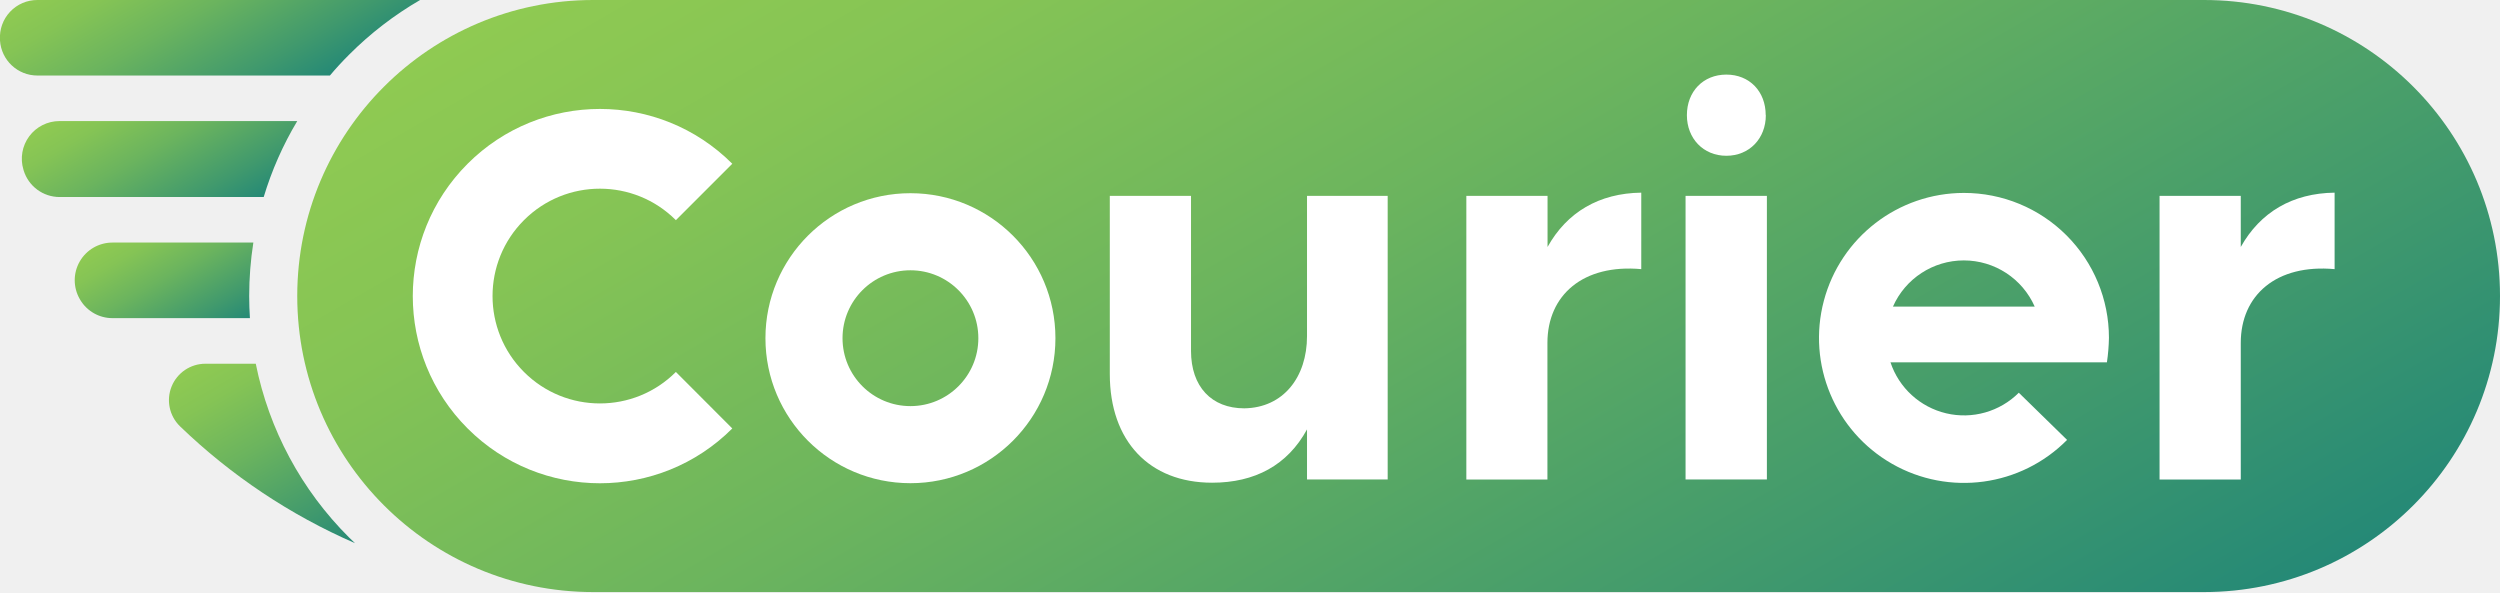
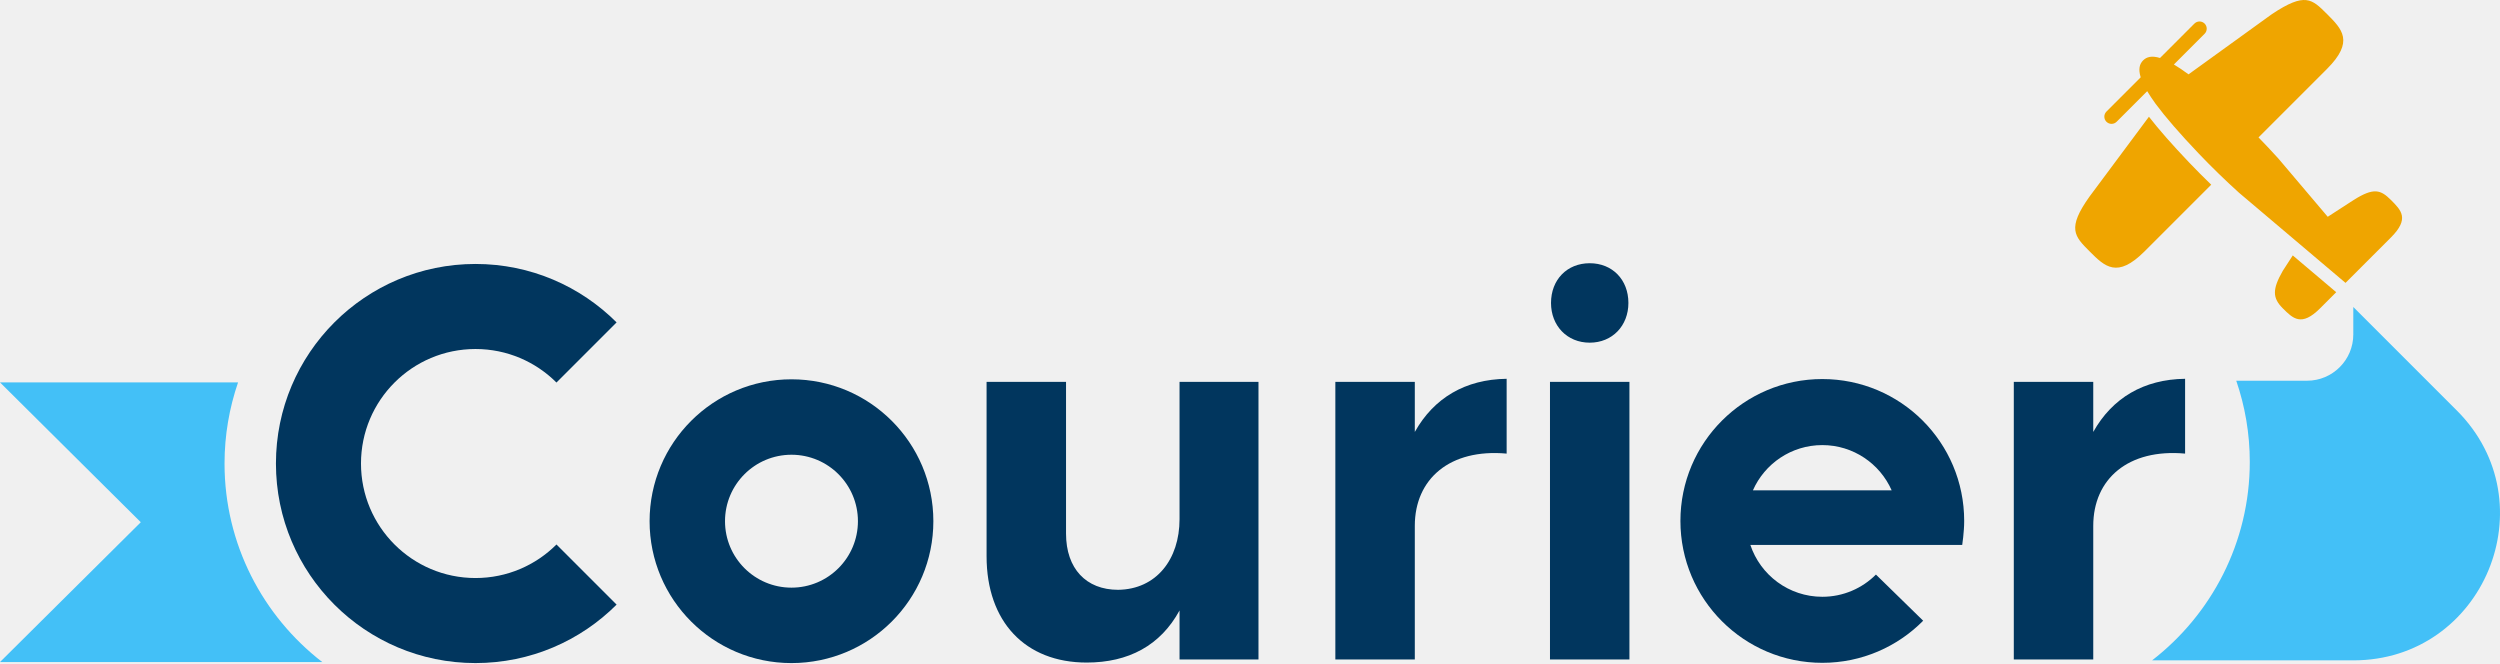
- <svg xmlns="http://www.w3.org/2000/svg" xmlns:xlink="http://www.w3.org/1999/xlink" viewBox="0 0 823.48 195.02">
-   <defs>
-     <style>.cls-1{fill:url(#linear-gradient);}.cls-2{fill:url(#linear-gradient-2);}.cls-3{fill:url(#linear-gradient-3);}.cls-4{fill:url(#linear-gradient-4);}.cls-5{fill:url(#linear-gradient-5);}.cls-6{fill:#fff;}</style>
-     <linearGradient id="linear-gradient" x1="575.73" y1="296.76" x2="345.66" y2="-101.74" gradientUnits="userSpaceOnUse">
-       <stop offset="0" stop-color="#258976" />
-       <stop offset="0.2" stop-color="#40996d" />
-       <stop offset="0.56" stop-color="#6bb45e" />
-       <stop offset="0.83" stop-color="#85c455" />
-       <stop offset="1" stop-color="#8fca52" />
-     </linearGradient>
-     <linearGradient id="linear-gradient-2" x1="68.54" y1="75.47" x2="40.05" y2="26.13" xlink:href="#linear-gradient" />
-     <linearGradient id="linear-gradient-3" x1="86.41" y1="37.73" x2="50.72" y2="-24.08" xlink:href="#linear-gradient" />
-     <linearGradient id="linear-gradient-4" x1="68.49" y1="112.8" x2="45.53" y2="73.05" xlink:href="#linear-gradient" />
-     <linearGradient id="linear-gradient-5" x1="104" y1="186.4" x2="65.26" y2="119.3" xlink:href="#linear-gradient" />
-   </defs>
-   <g id="Layer_2" data-name="Layer 2">
-     <g id="Layer_1-2" data-name="Layer 1">
-       <rect class="cls-1" x="97.91" width="725.57" height="195.02" rx="97.51" ry="97.51" />
-       <path class="cls-2" d="M97.91,39.88H19.59a12.4,12.4,0,0,0-11.87,16l.07.25A12.39,12.39,0,0,0,19.66,64.9h67.2A111.1,111.1,0,0,1,97.91,39.88Z" />
-       <path class="cls-3" d="M108.67,24.88q3-3.57,6.37-6.92A113.13,113.13,0,0,1,138.38,0H12.32A12.31,12.31,0,0,0,0,13.1l0,.25A12.34,12.34,0,0,0,12.34,24.88Z" />
-       <path class="cls-4" d="M82.08,97.51A114,114,0,0,1,83.45,79.9H37A12.41,12.41,0,0,0,26.28,98.52l.16.27a12.33,12.33,0,0,0,10.64,6H82.32C82.17,102.39,82.08,100,82.08,97.51Z" />
-       <path class="cls-5" d="M115,177.06a111.72,111.72,0,0,1-30.75-57.25H67.66a12,12,0,0,0-8.36,20.62,195.31,195.31,0,0,0,57.64,38.49Q116,178,115,177.06Z" />
-       <path class="cls-6" d="M222.63,122.52a35.37,35.37,0,1,1,0-50l18.58-18.58a61.65,61.65,0,1,0,0,87.19Z" />
-       <path class="cls-6" d="M457.09,64.51v93.43H430.52v-16.5C424.09,153.25,413.32,159,399.25,159c-20.67,0-33.69-13.72-33.69-35.78V64.51h26.75v51.06c0,11.81,6.77,18.93,17.54,18.93,12.85-.17,20.67-10.25,20.67-23.79V64.51Z" />
-       <path class="cls-6" d="M540.62,63.46V88.65c-19.1-1.74-30.91,8.51-30.91,24.31v45H483V64.51h26.75V81.35C516.13,69.89,526.73,63.64,540.62,63.46Z" />
-       <path class="cls-6" d="M582,64.51v93.43H555.21V64.51Zm-.35-26.57c0,7.64-5.38,13.37-13,13.37s-13-5.73-13-13.37c0-7.82,5.38-13.37,13-13.37S581.61,30.12,581.61,37.93Z" />
-       <path class="cls-6" d="M769,63.46V88.65c-19.1-1.74-30.91,8.51-30.91,24.31v45H711.34V64.51h26.75V81.35C744.51,69.89,755.1,63.64,769,63.46Z" />
-       <path class="cls-6" d="M299.89,63.64a47.76,47.76,0,1,0,47.76,47.76A47.76,47.76,0,0,0,299.89,63.64Zm0,70.13a22.37,22.37,0,1,1,22.37-22.37A22.37,22.37,0,0,1,299.89,133.77Z" />
-       <path class="cls-6" d="M646.88,63.55a47.76,47.76,0,1,0,34,81.35l-15.9-15.54a25.53,25.53,0,0,1-42.27-10H694a62.44,62.44,0,0,0,.67-8.08A47.72,47.72,0,0,0,646.88,63.55ZM623.52,101a25.52,25.52,0,0,1,46.7,0Z" />
+ <svg xmlns="http://www.w3.org/2000/svg" version="1.1" id="Layer_1" x="0px" y="0px" viewBox="0 0 793.414 210.438" style="enable-background:new 0 0 793.414 210.438;" xml:space="preserve">
+   <style type="text/css">
+ 	.st0{fill:#01365E;}
+ 	.st1{fill:#EFA500;}
+ 	.st2{fill:#43C0F7;}
+ </style>
+   <g>
+     <g>
+       <path class="st0" d="M176.603,172.802c-6.576,6.576-15.661,10.644-25.697,10.644c-20.07,0-36.341-16.27-36.341-36.341    s16.27-36.341,36.341-36.341c10.034,0,19.118,4.067,25.694,10.641l19.086-19.086c-11.461-11.46-27.293-18.547-44.781-18.547    c-34.977,0-63.332,28.355-63.332,63.332s28.355,63.332,63.332,63.332c17.489,0,33.322-7.089,44.783-18.55L176.603,172.802z" />
    </g>
+     <g>
+       <path class="st0" d="M399.398,121.199v88.092h-25.052v-15.556c-6.059,11.135-16.21,16.538-29.474,16.538    c-19.484,0-31.766-12.936-31.766-33.731v-55.344h25.217v48.14c0,11.134,6.385,17.847,16.537,17.847    c12.117-0.164,19.485-9.66,19.485-22.432v-43.555H399.398z" />
+       <path class="st0" d="M478.157,120.216v23.742c-18.012-1.637-29.146,8.023-29.146,22.924v42.409h-25.217v-88.092h25.217v15.883    C455.07,126.275,465.058,120.38,478.157,120.216z" />
+       <path class="st0" d="M517.126,121.199v88.092H491.91v-88.092H517.126z M516.799,96.147c0,7.204-5.076,12.607-12.28,12.607    c-7.205,0-12.28-5.403-12.28-12.607c0-7.369,5.075-12.608,12.28-12.608C511.723,83.538,516.799,88.778,516.799,96.147z" />
+       <path class="st0" d="M693.474,120.216v23.742c-18.012-1.637-29.147,8.023-29.147,22.924v42.409h-25.216v-88.092h25.216v15.883    C670.386,126.275,680.374,120.38,693.474,120.216z" />
+     </g>
+     <path class="st0" d="M251.187,120.38c-24.869,0-45.029,20.16-45.029,45.029s20.16,45.029,45.029,45.029   c24.869,0,45.029-20.16,45.029-45.029S276.055,120.38,251.187,120.38z M251.186,186.5c-11.649,0-21.092-9.443-21.092-21.091   c0-11.648,9.443-21.091,21.092-21.091c11.648,0,21.091,9.443,21.091,21.091C272.277,177.057,262.835,186.5,251.186,186.5z" />
+     <path class="st0" d="M578.337,120.298c-24.869,0-45.029,20.16-45.029,45.029s20.16,45.029,45.029,45.029   c12.522,0,23.85-5.111,32.011-13.36l-14.991-14.648c-4.356,4.356-10.373,7.05-17.02,7.05c-10.632,0-19.647-6.896-22.834-16.456   h4.454h55.877h6.905c0,0,0.627-4.068,0.627-7.614C623.366,140.396,603.206,120.298,578.337,120.298z M556.315,155.611   c3.735-8.453,12.187-14.354,22.022-14.354c9.833,0,18.275,5.904,22.011,14.354H556.315z" />
  </g>
+   <path class="st1" d="M727.646,81.062l13.789,11.67l-5.106,5.106c-5.933,5.932-8.588,3.276-11.864,0  c-3.276-3.276-3.341-6.017,0-11.864L727.646,81.062z M663.17,79.783c4.814,4.814,8.717,8.717,17.433,0l21.164-21.165  c-2.388-2.307-4.716-4.64-6.951-6.986c-5.439-5.709-9.662-10.513-12.818-14.584L663.17,62.35  C655.906,72.519,658.356,74.969,663.17,79.783z M710.557,61.143l33.832,28.633l14.429-14.429c5.932-5.932,3.276-8.588,0-11.864l0,0  c-3.276-3.276-5.475-4.039-11.864,0l-8.212,5.318l-15.63-18.446c-2.068-2.288-4.181-4.537-6.335-6.747l21.727-21.727  c8.717-8.716,4.815-12.619,0-17.433c-4.814-4.814-6.952-6.952-17.432,0l-26.506,19.145l-0.002,0.002  c-1.738-1.286-3.278-2.316-4.647-3.126l9.752-9.752c0.893-0.893,0.893-2.341,0-3.234c-0.893-0.893-2.341-0.893-3.234,0  l-10.919,10.919c-2.621-0.816-4.249-0.35-5.366,0.767c-1.117,1.117-1.583,2.744-0.767,5.366l-10.872,10.873  c-0.893,0.893-0.893,2.341,0,3.234c0.893,0.893,2.341,0.893,3.234,0l9.707-9.707c0.708,1.195,1.582,2.519,2.647,3.991  c3.136,4.234,7.746,9.551,13.732,15.835C701.829,52.957,706.111,57.123,710.557,61.143z" />
+   <g>
+     <path class="st2" d="M102.266,210.11c-18.842-14.579-31.007-37.392-31.007-63.004c0-9.008,1.525-17.661,4.293-25.743H0   l44.681,44.374L0,210.11H102.266z" />
+   </g>
+   <path class="st2" d="M779.716,130.282l-32.859-32.859v8.709c0,8.116-6.58,14.696-14.696,14.696h0v0.001h-22.45  c2.769,8.081,4.293,16.735,4.293,25.743c0,25.613-12.166,48.425-31.007,63.004h49.164h6.767h7.928  C788.246,209.589,808.983,159.549,779.716,130.282z" />
</svg>
